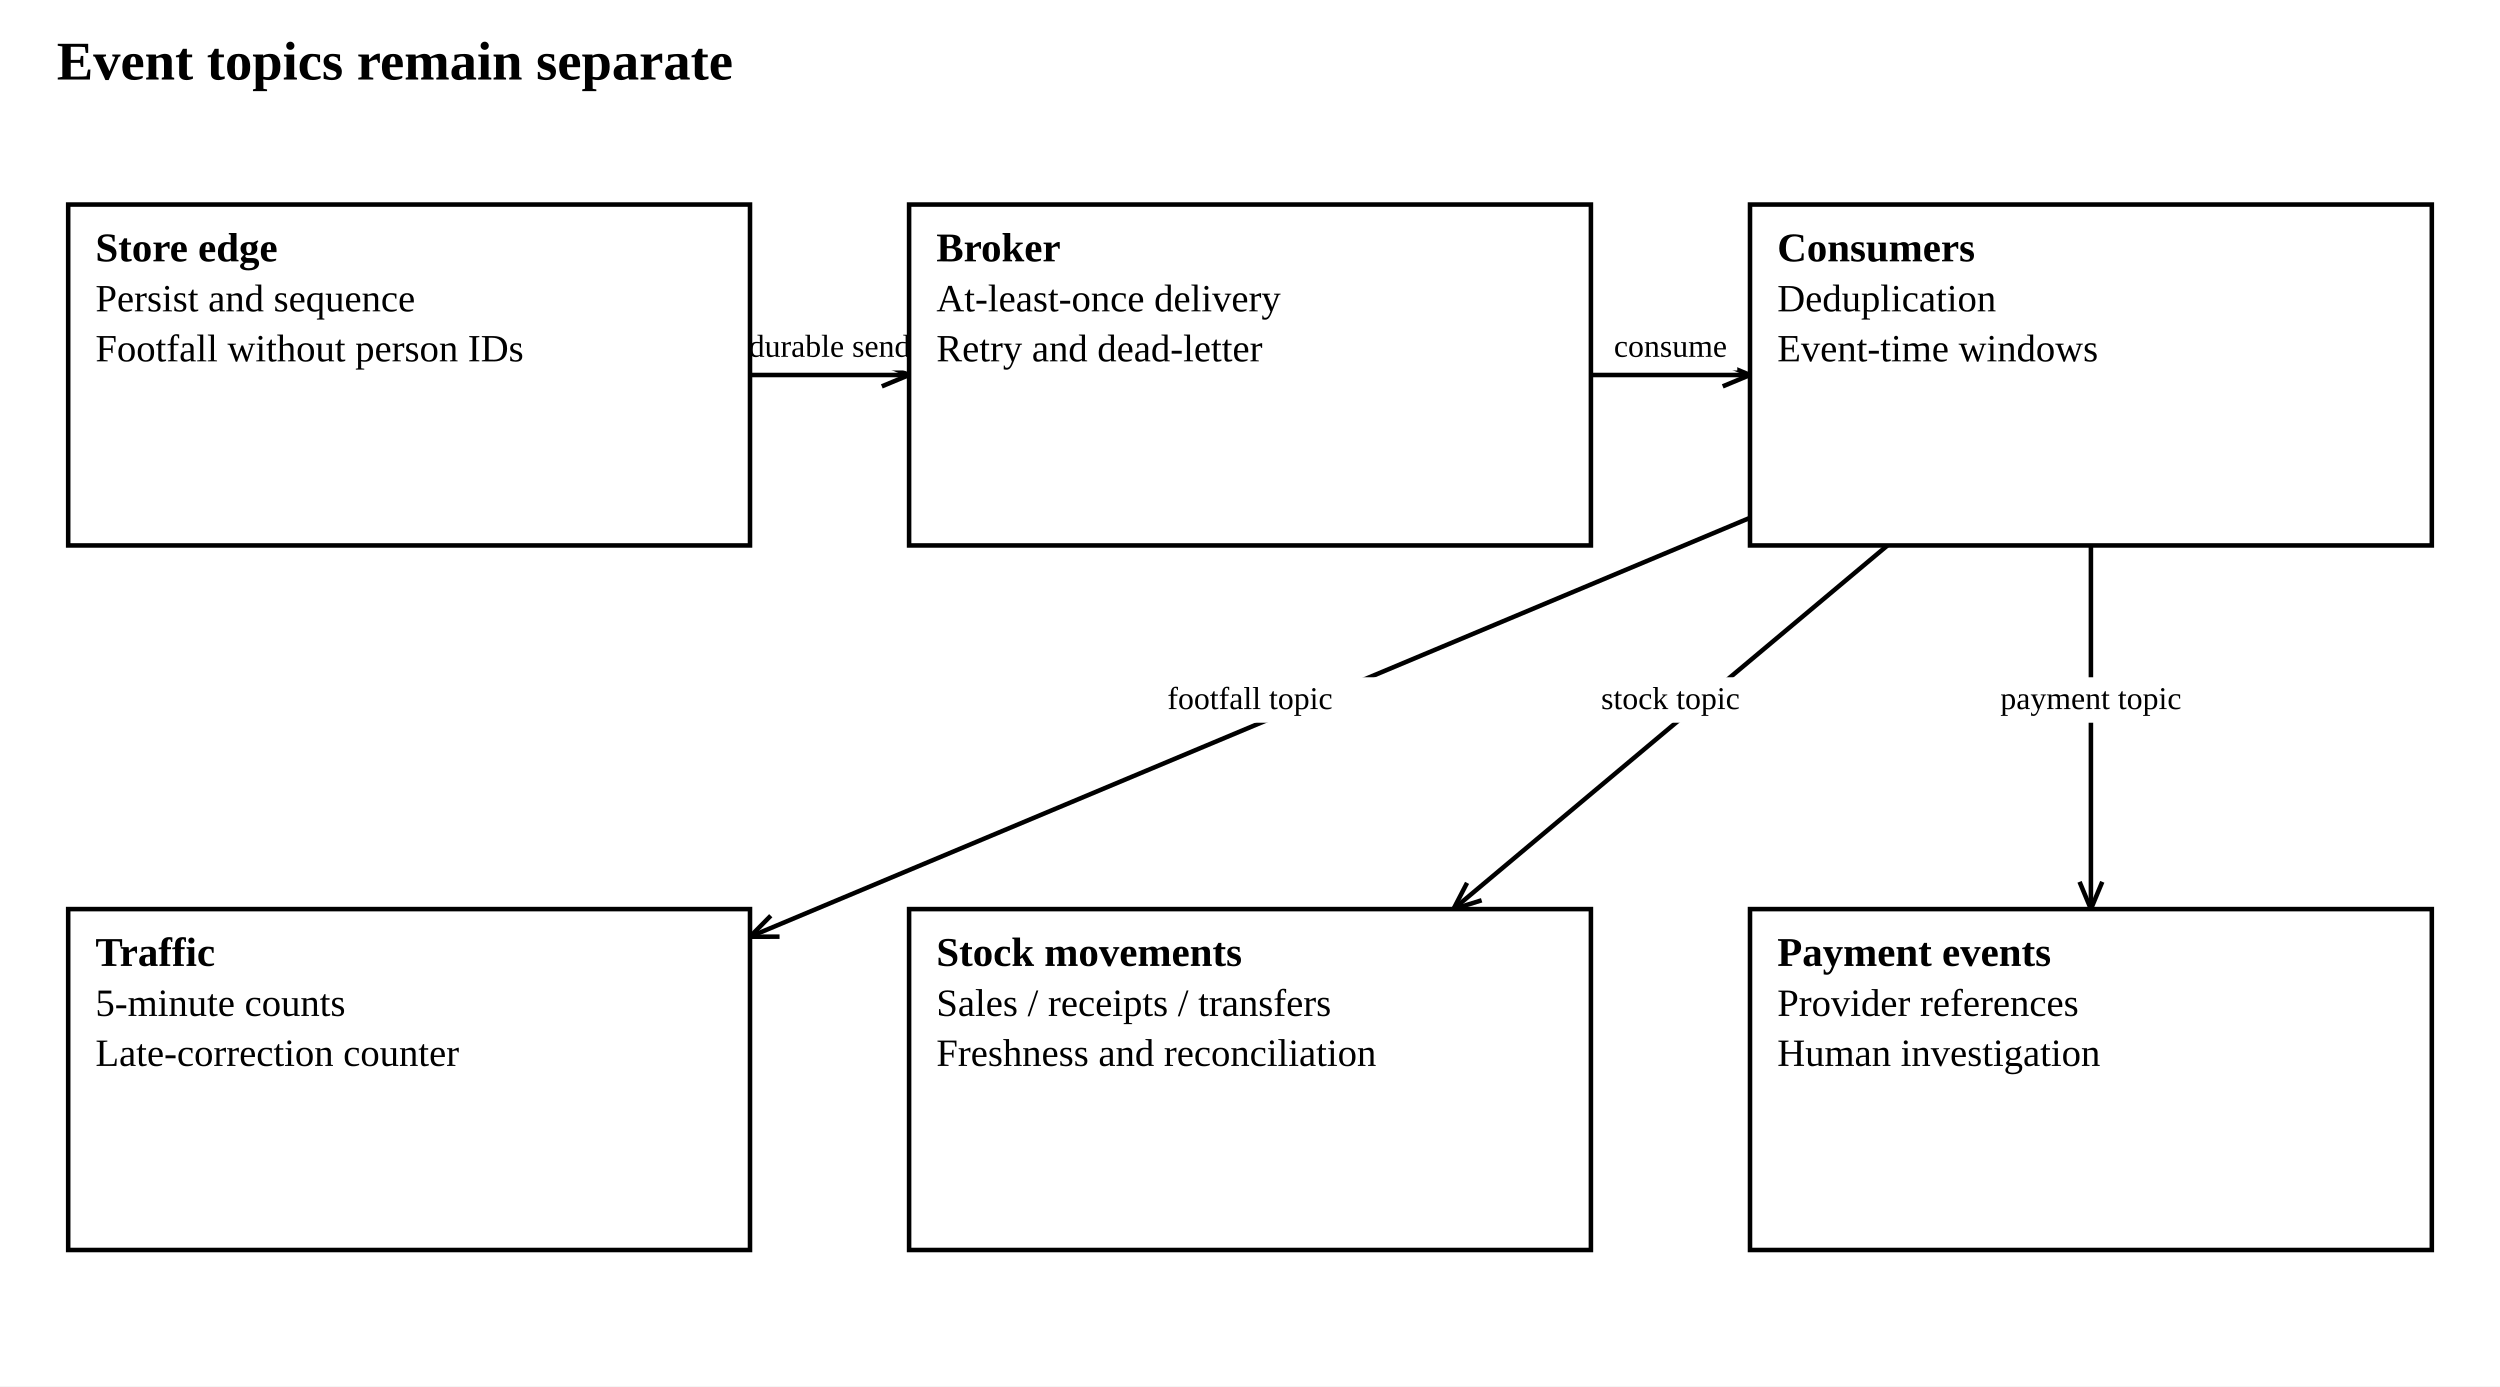
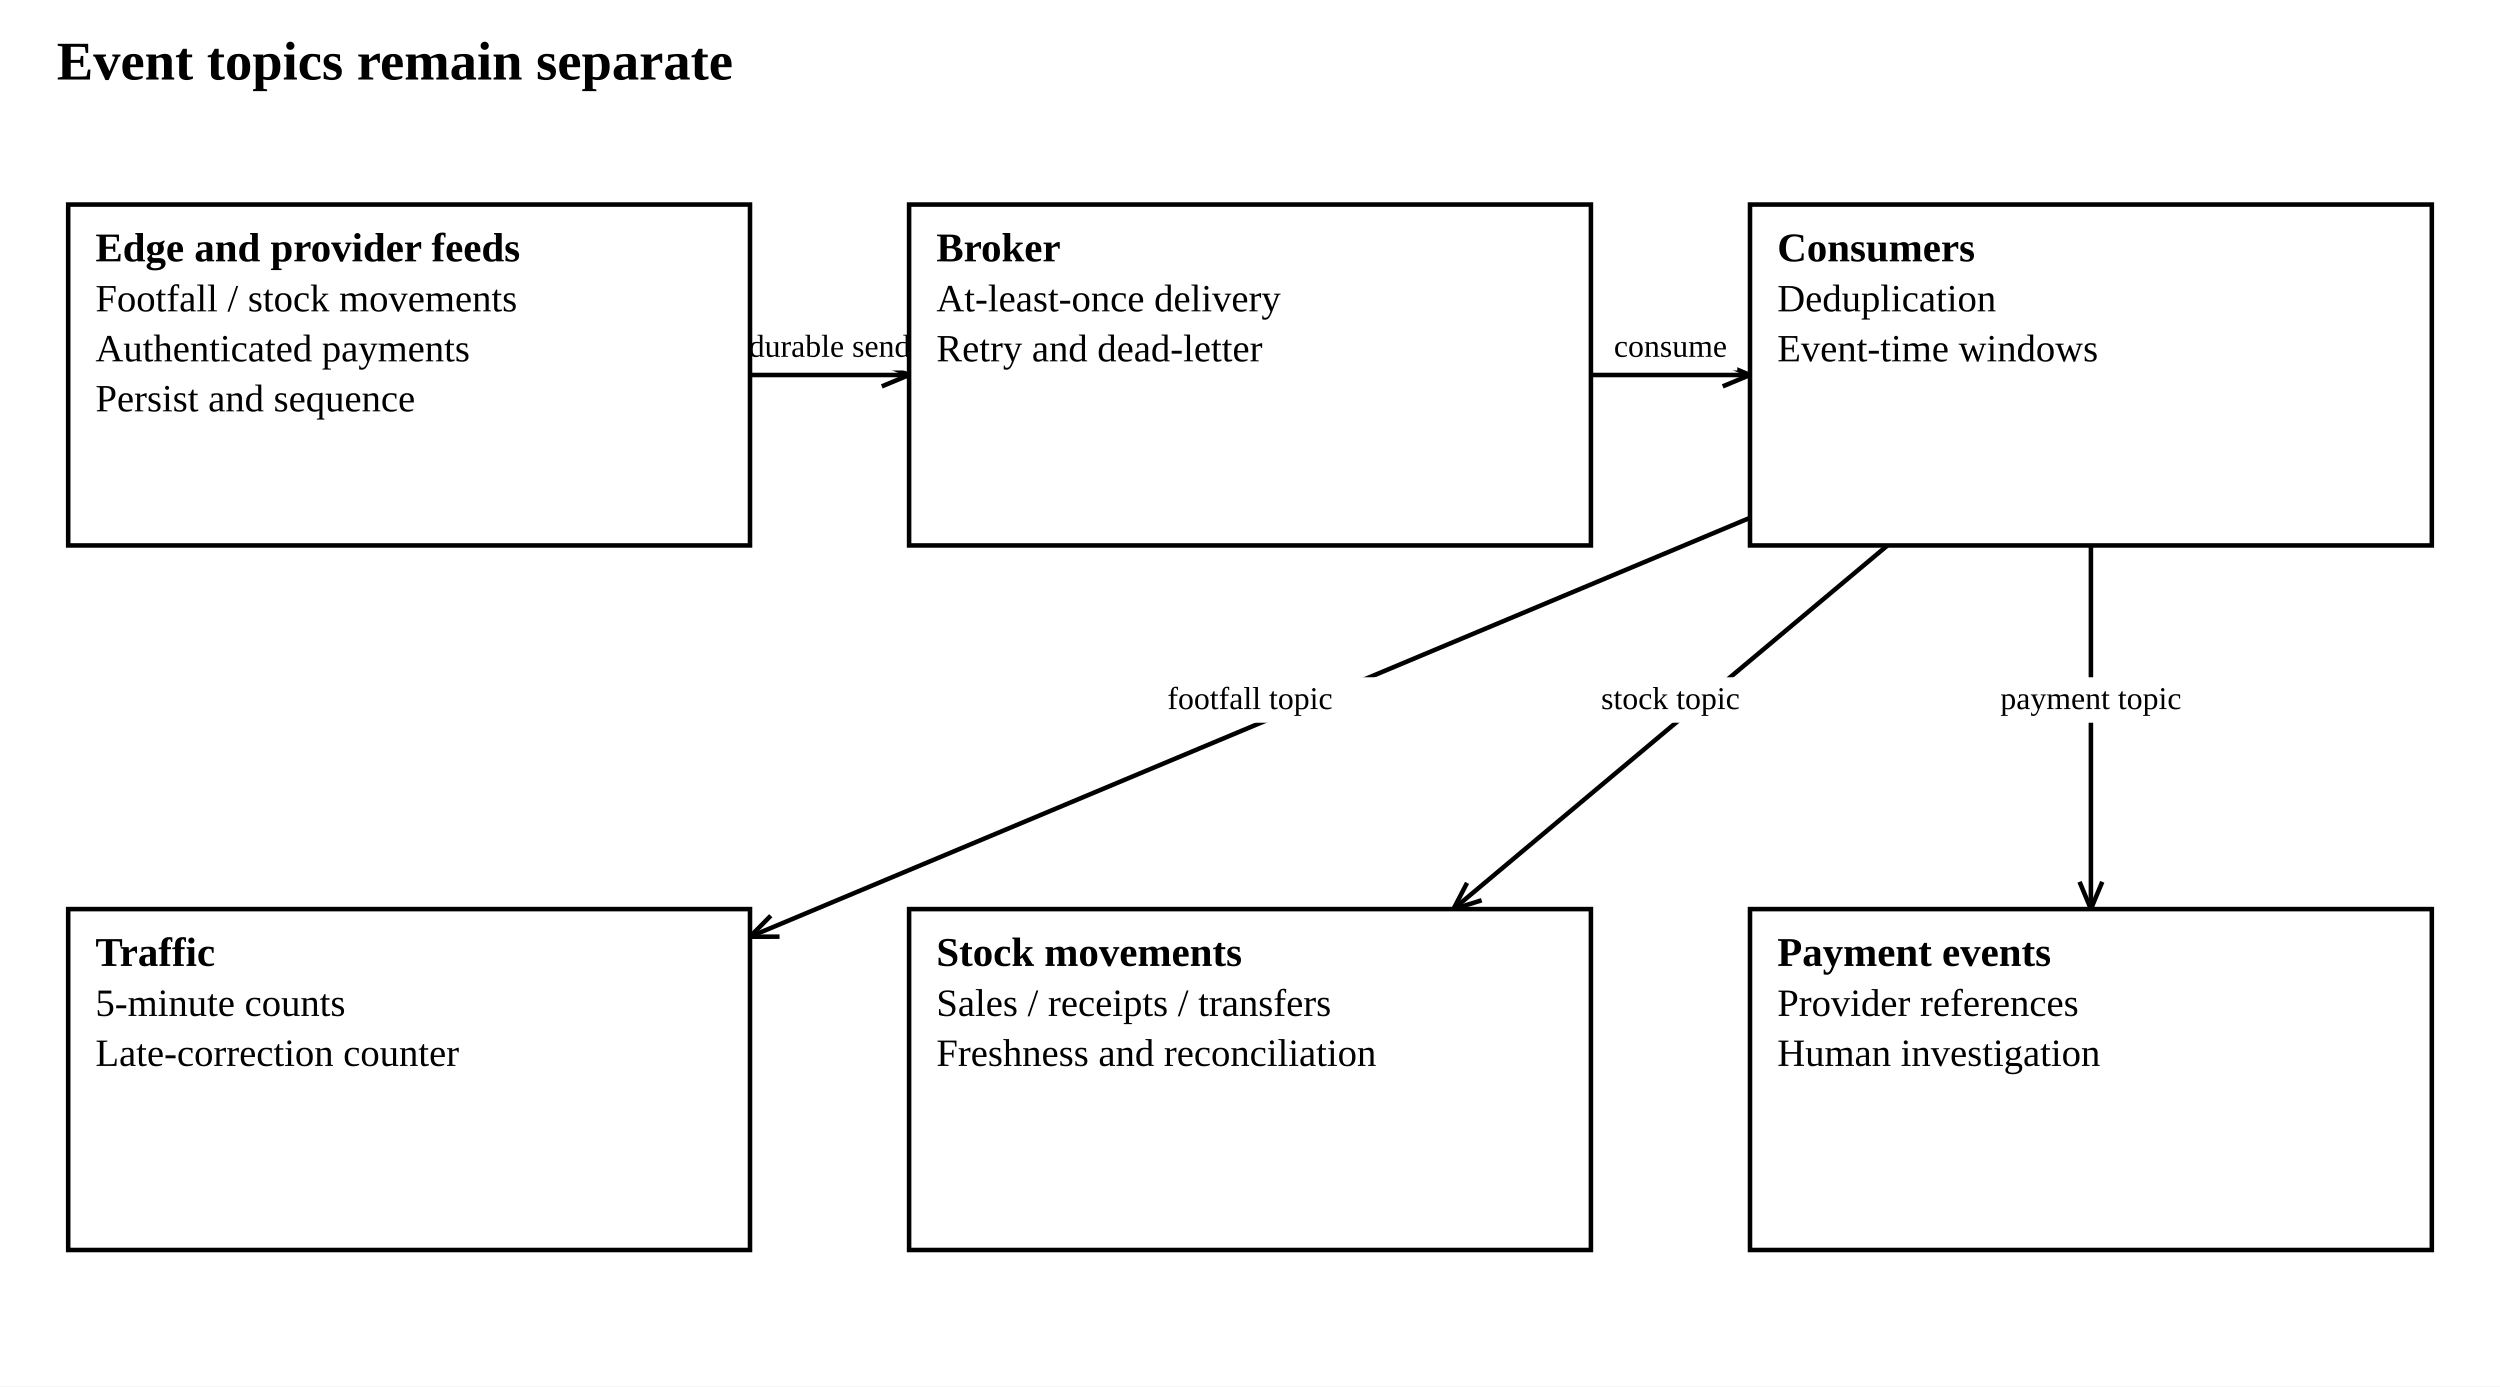
<svg xmlns="http://www.w3.org/2000/svg" width="1100" height="610" viewBox="0 0 1100 610">
  <rect width="100%" height="100%" fill="#ffffff" />
  <text x="25" y="35" font-family="Times New Roman" font-size="24" font-weight="bold" fill="#000000">Event topics remain separate</text>
  <path d="M330.0,165.0 L400.0,165.0" stroke="#000000" stroke-width="2" fill="none" />
  <path d="M400.0,165.0 L388.0,160.0" stroke="#000000" stroke-width="2" />
  <path d="M400.0,165.0 L388.0,170.0" stroke="#000000" stroke-width="2" />
  <rect x="314.6" y="143.0" width="100.8" height="20" fill="#ffffff" />
  <text x="365.0" y="157.0" text-anchor="middle" font-family="Times New Roman" font-size="14" fill="#000000">durable send</text>
  <path d="M700.0,165.0 L770.0,165.0" stroke="#000000" stroke-width="2" fill="none" />
  <path d="M770.0,165.0 L758.0,160.0" stroke="#000000" stroke-width="2" />
  <path d="M770.0,165.0 L758.0,170.0" stroke="#000000" stroke-width="2" />
  <rect x="705.6" y="143.0" width="58.8" height="20" fill="#ffffff" />
  <text x="735.0" y="157.0" text-anchor="middle" font-family="Times New Roman" font-size="14" fill="#000000">consume</text>
  <path d="M770.0,227.838 L330.0,412.162" stroke="#000000" stroke-width="2" fill="none" />
  <path d="M330.0,412.162 L343,412.137" stroke="#000000" stroke-width="2" />
  <path d="M330.0,412.162 L339.136,402.914" stroke="#000000" stroke-width="2" />
  <rect x="491.2" y="298.0" width="117.6" height="20" fill="#ffffff" />
  <text x="550.0" y="312.0" text-anchor="middle" font-family="Times New Roman" font-size="14" fill="#000000">footfall topic</text>
  <path d="M830.484,240.0 L639.516,400.0" stroke="#000000" stroke-width="2" fill="none" />
  <path d="M639.516,400.0 L651.925,396.126" stroke="#000000" stroke-width="2" />
  <path d="M639.516,400.0 L645.503,388.461" stroke="#000000" stroke-width="2" />
  <rect x="688.8" y="298.0" width="92.4" height="20" fill="#ffffff" />
  <text x="735.0" y="312.0" text-anchor="middle" font-family="Times New Roman" font-size="14" fill="#000000">stock topic</text>
  <path d="M920.0,240.0 L920.0,400.0" stroke="#000000" stroke-width="2" fill="none" />
  <path d="M920.0,400.0 L925.0,388.0" stroke="#000000" stroke-width="2" />
  <path d="M920.0,400.0 L915.0,388.0" stroke="#000000" stroke-width="2" />
  <rect x="865.4" y="298.0" width="109.2" height="20" fill="#ffffff" />
  <text x="920.0" y="312.0" text-anchor="middle" font-family="Times New Roman" font-size="14" fill="#000000">payment topic</text>
  <rect x="30" y="90" width="300" height="150" rx="0" fill="white" stroke="#000000" stroke-width="2" />
-   <text x="42" y="115" font-family="Times New Roman" font-size="18" font-weight="bold" fill="#000000">Store edge</text>
-   <text x="42" y="137" font-family="Times New Roman" font-size="17" font-weight="normal" fill="#000000">Persist and sequence</text>
-   <text x="42" y="159" font-family="Times New Roman" font-size="17" font-weight="normal" fill="#000000">Footfall without person IDs</text>
+   <text x="42" y="115" font-family="Times New Roman" font-size="18" font-weight="bold" fill="#000000">Edge and provider feeds</text>
+   <text x="42" y="137" font-family="Times New Roman" font-size="17" font-weight="normal" fill="#000000">Footfall / stock movements</text>
+   <text x="42" y="159" font-family="Times New Roman" font-size="17" font-weight="normal" fill="#000000">Authenticated payments</text>
+   <text x="42" y="181" font-family="Times New Roman" font-size="17" font-weight="normal" fill="#000000">Persist and sequence</text>
  <rect x="400" y="90" width="300" height="150" rx="0" fill="white" stroke="#000000" stroke-width="2" />
  <text x="412" y="115" font-family="Times New Roman" font-size="18" font-weight="bold" fill="#000000">Broker</text>
  <text x="412" y="137" font-family="Times New Roman" font-size="17" font-weight="normal" fill="#000000">At-least-once delivery</text>
  <text x="412" y="159" font-family="Times New Roman" font-size="17" font-weight="normal" fill="#000000">Retry and dead-letter</text>
  <rect x="770" y="90" width="300" height="150" rx="0" fill="white" stroke="#000000" stroke-width="2" />
  <text x="782" y="115" font-family="Times New Roman" font-size="18" font-weight="bold" fill="#000000">Consumers</text>
  <text x="782" y="137" font-family="Times New Roman" font-size="17" font-weight="normal" fill="#000000">Deduplication</text>
  <text x="782" y="159" font-family="Times New Roman" font-size="17" font-weight="normal" fill="#000000">Event-time windows</text>
  <rect x="30" y="400" width="300" height="150" rx="0" fill="white" stroke="#000000" stroke-width="2" />
  <text x="42" y="425" font-family="Times New Roman" font-size="18" font-weight="bold" fill="#000000">Traffic</text>
  <text x="42" y="447" font-family="Times New Roman" font-size="17" font-weight="normal" fill="#000000">5-minute counts</text>
  <text x="42" y="469" font-family="Times New Roman" font-size="17" font-weight="normal" fill="#000000">Late-correction counter</text>
  <rect x="400" y="400" width="300" height="150" rx="0" fill="white" stroke="#000000" stroke-width="2" />
  <text x="412" y="425" font-family="Times New Roman" font-size="18" font-weight="bold" fill="#000000">Stock movements</text>
  <text x="412" y="447" font-family="Times New Roman" font-size="17" font-weight="normal" fill="#000000">Sales / receipts / transfers</text>
  <text x="412" y="469" font-family="Times New Roman" font-size="17" font-weight="normal" fill="#000000">Freshness and reconciliation</text>
  <rect x="770" y="400" width="300" height="150" rx="0" fill="white" stroke="#000000" stroke-width="2" />
  <text x="782" y="425" font-family="Times New Roman" font-size="18" font-weight="bold" fill="#000000">Payment events</text>
  <text x="782" y="447" font-family="Times New Roman" font-size="17" font-weight="normal" fill="#000000">Provider references</text>
  <text x="782" y="469" font-family="Times New Roman" font-size="17" font-weight="normal" fill="#000000">Human investigation</text>
</svg>
